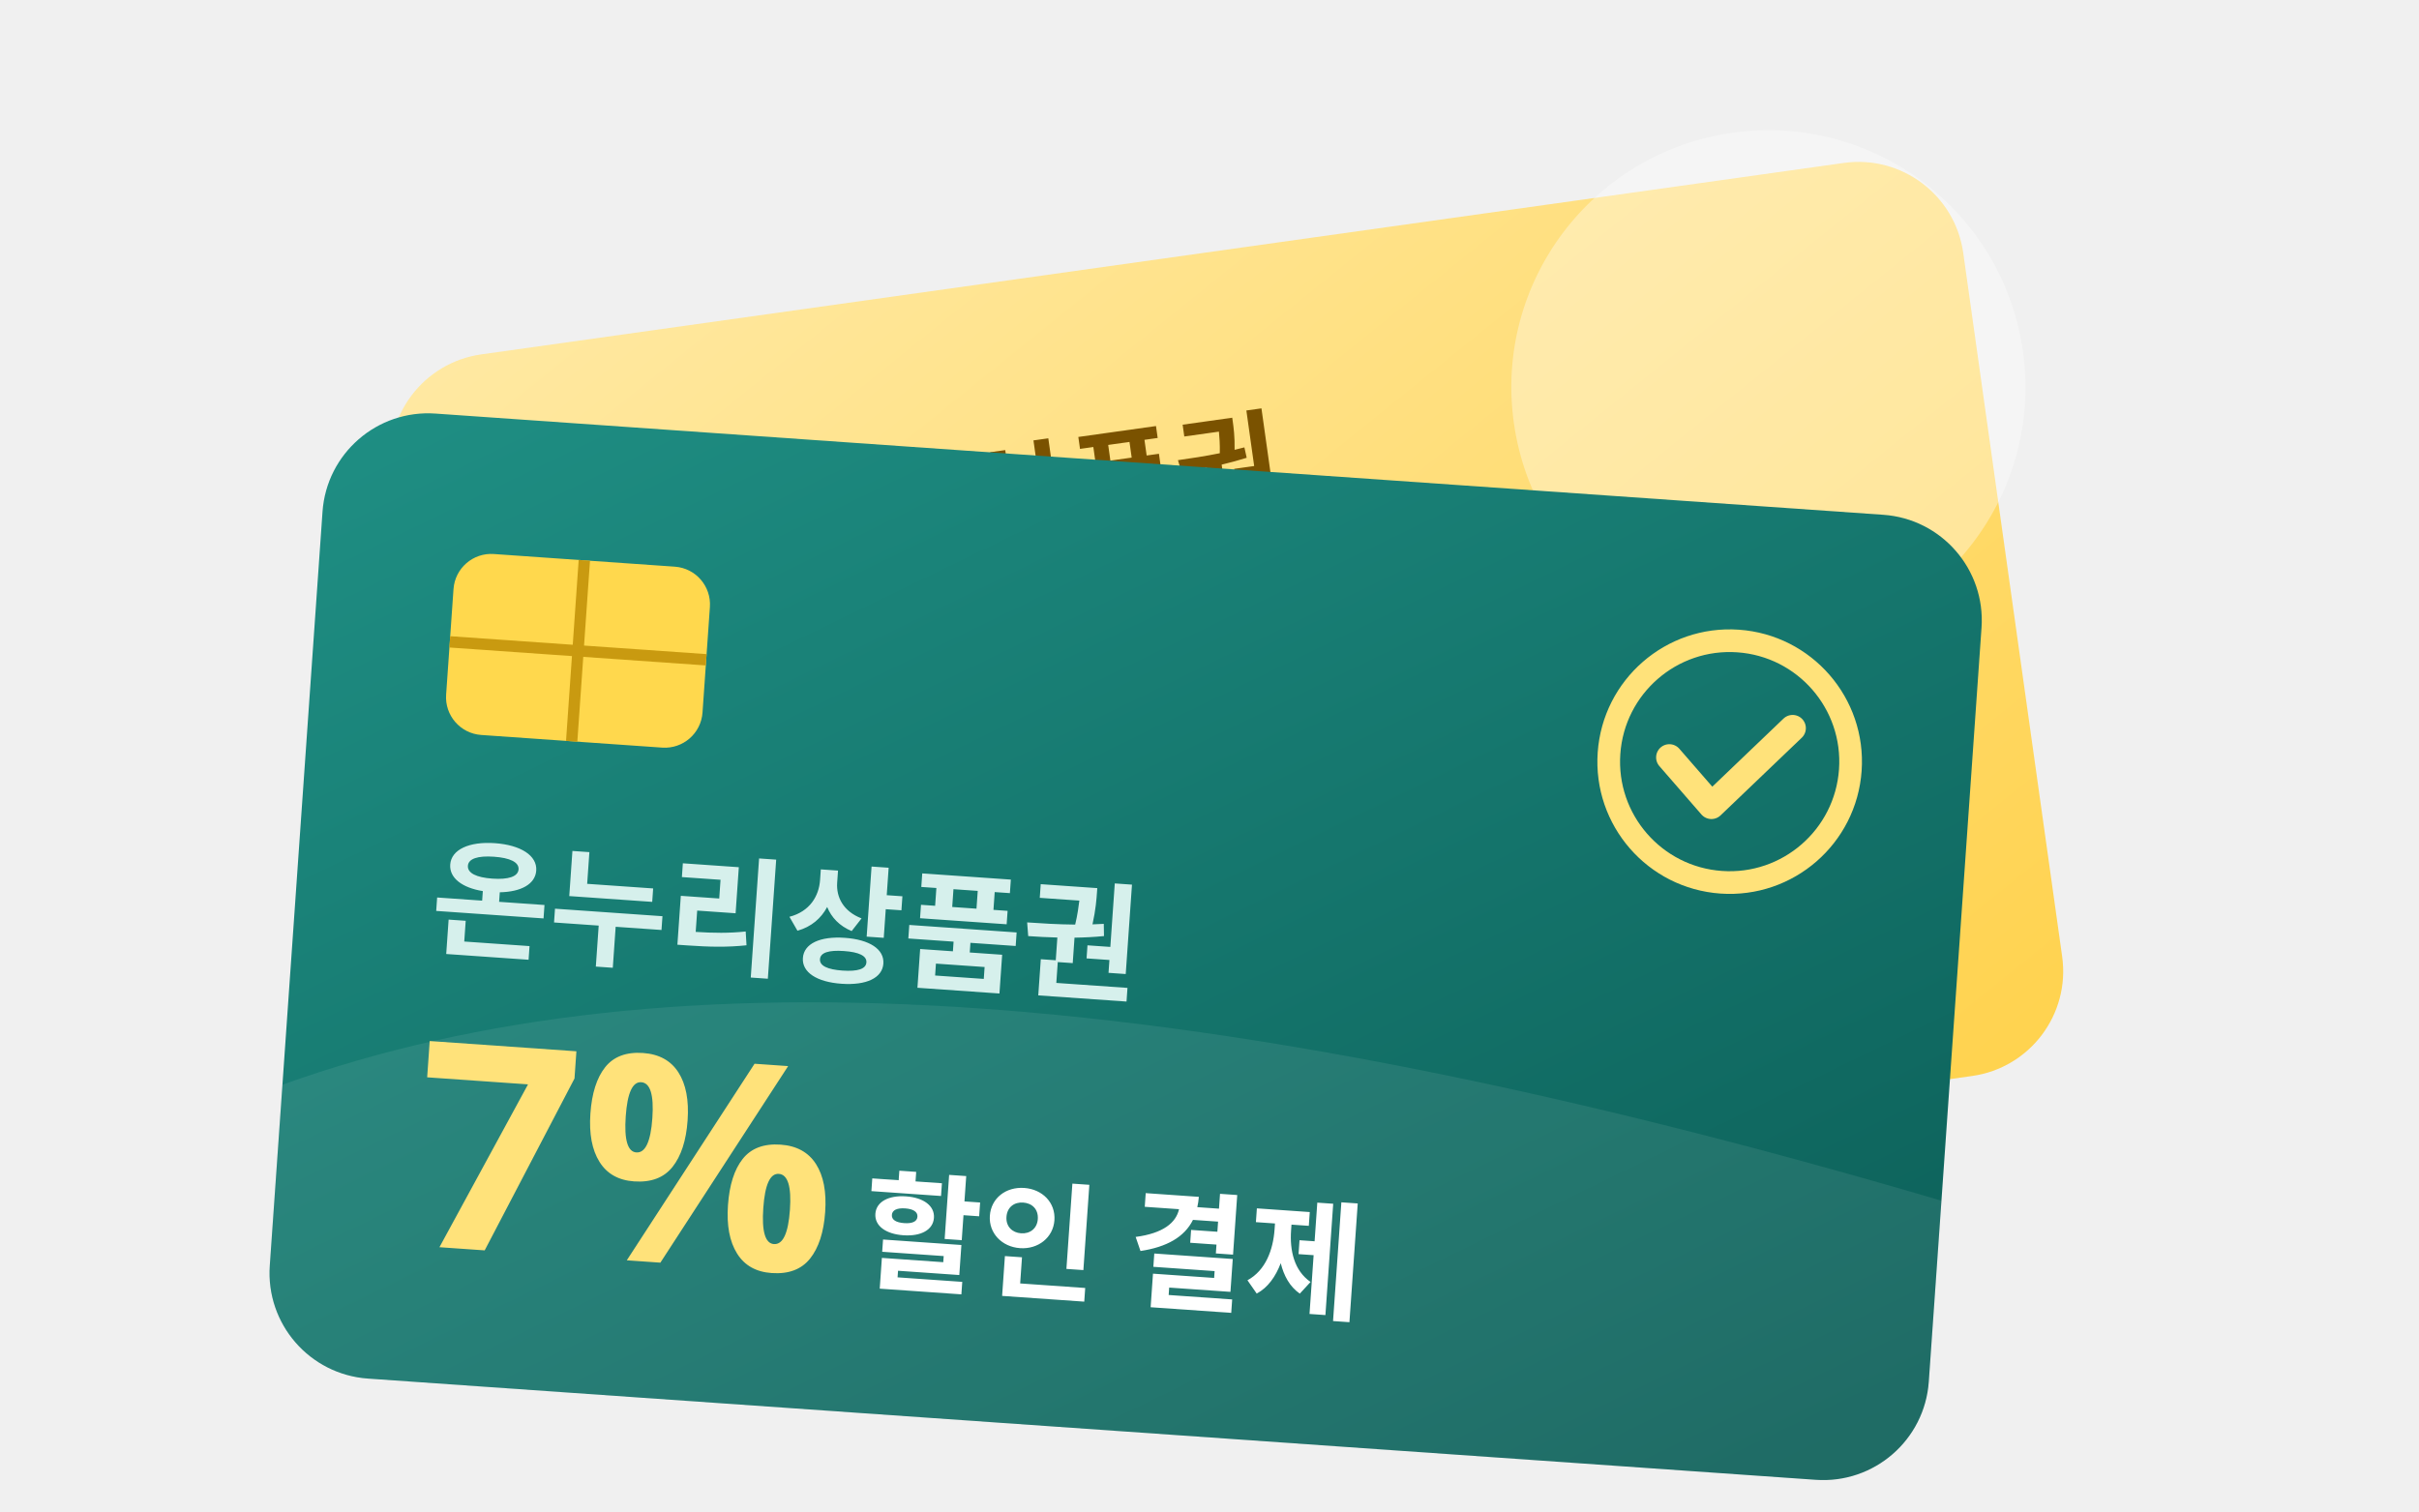
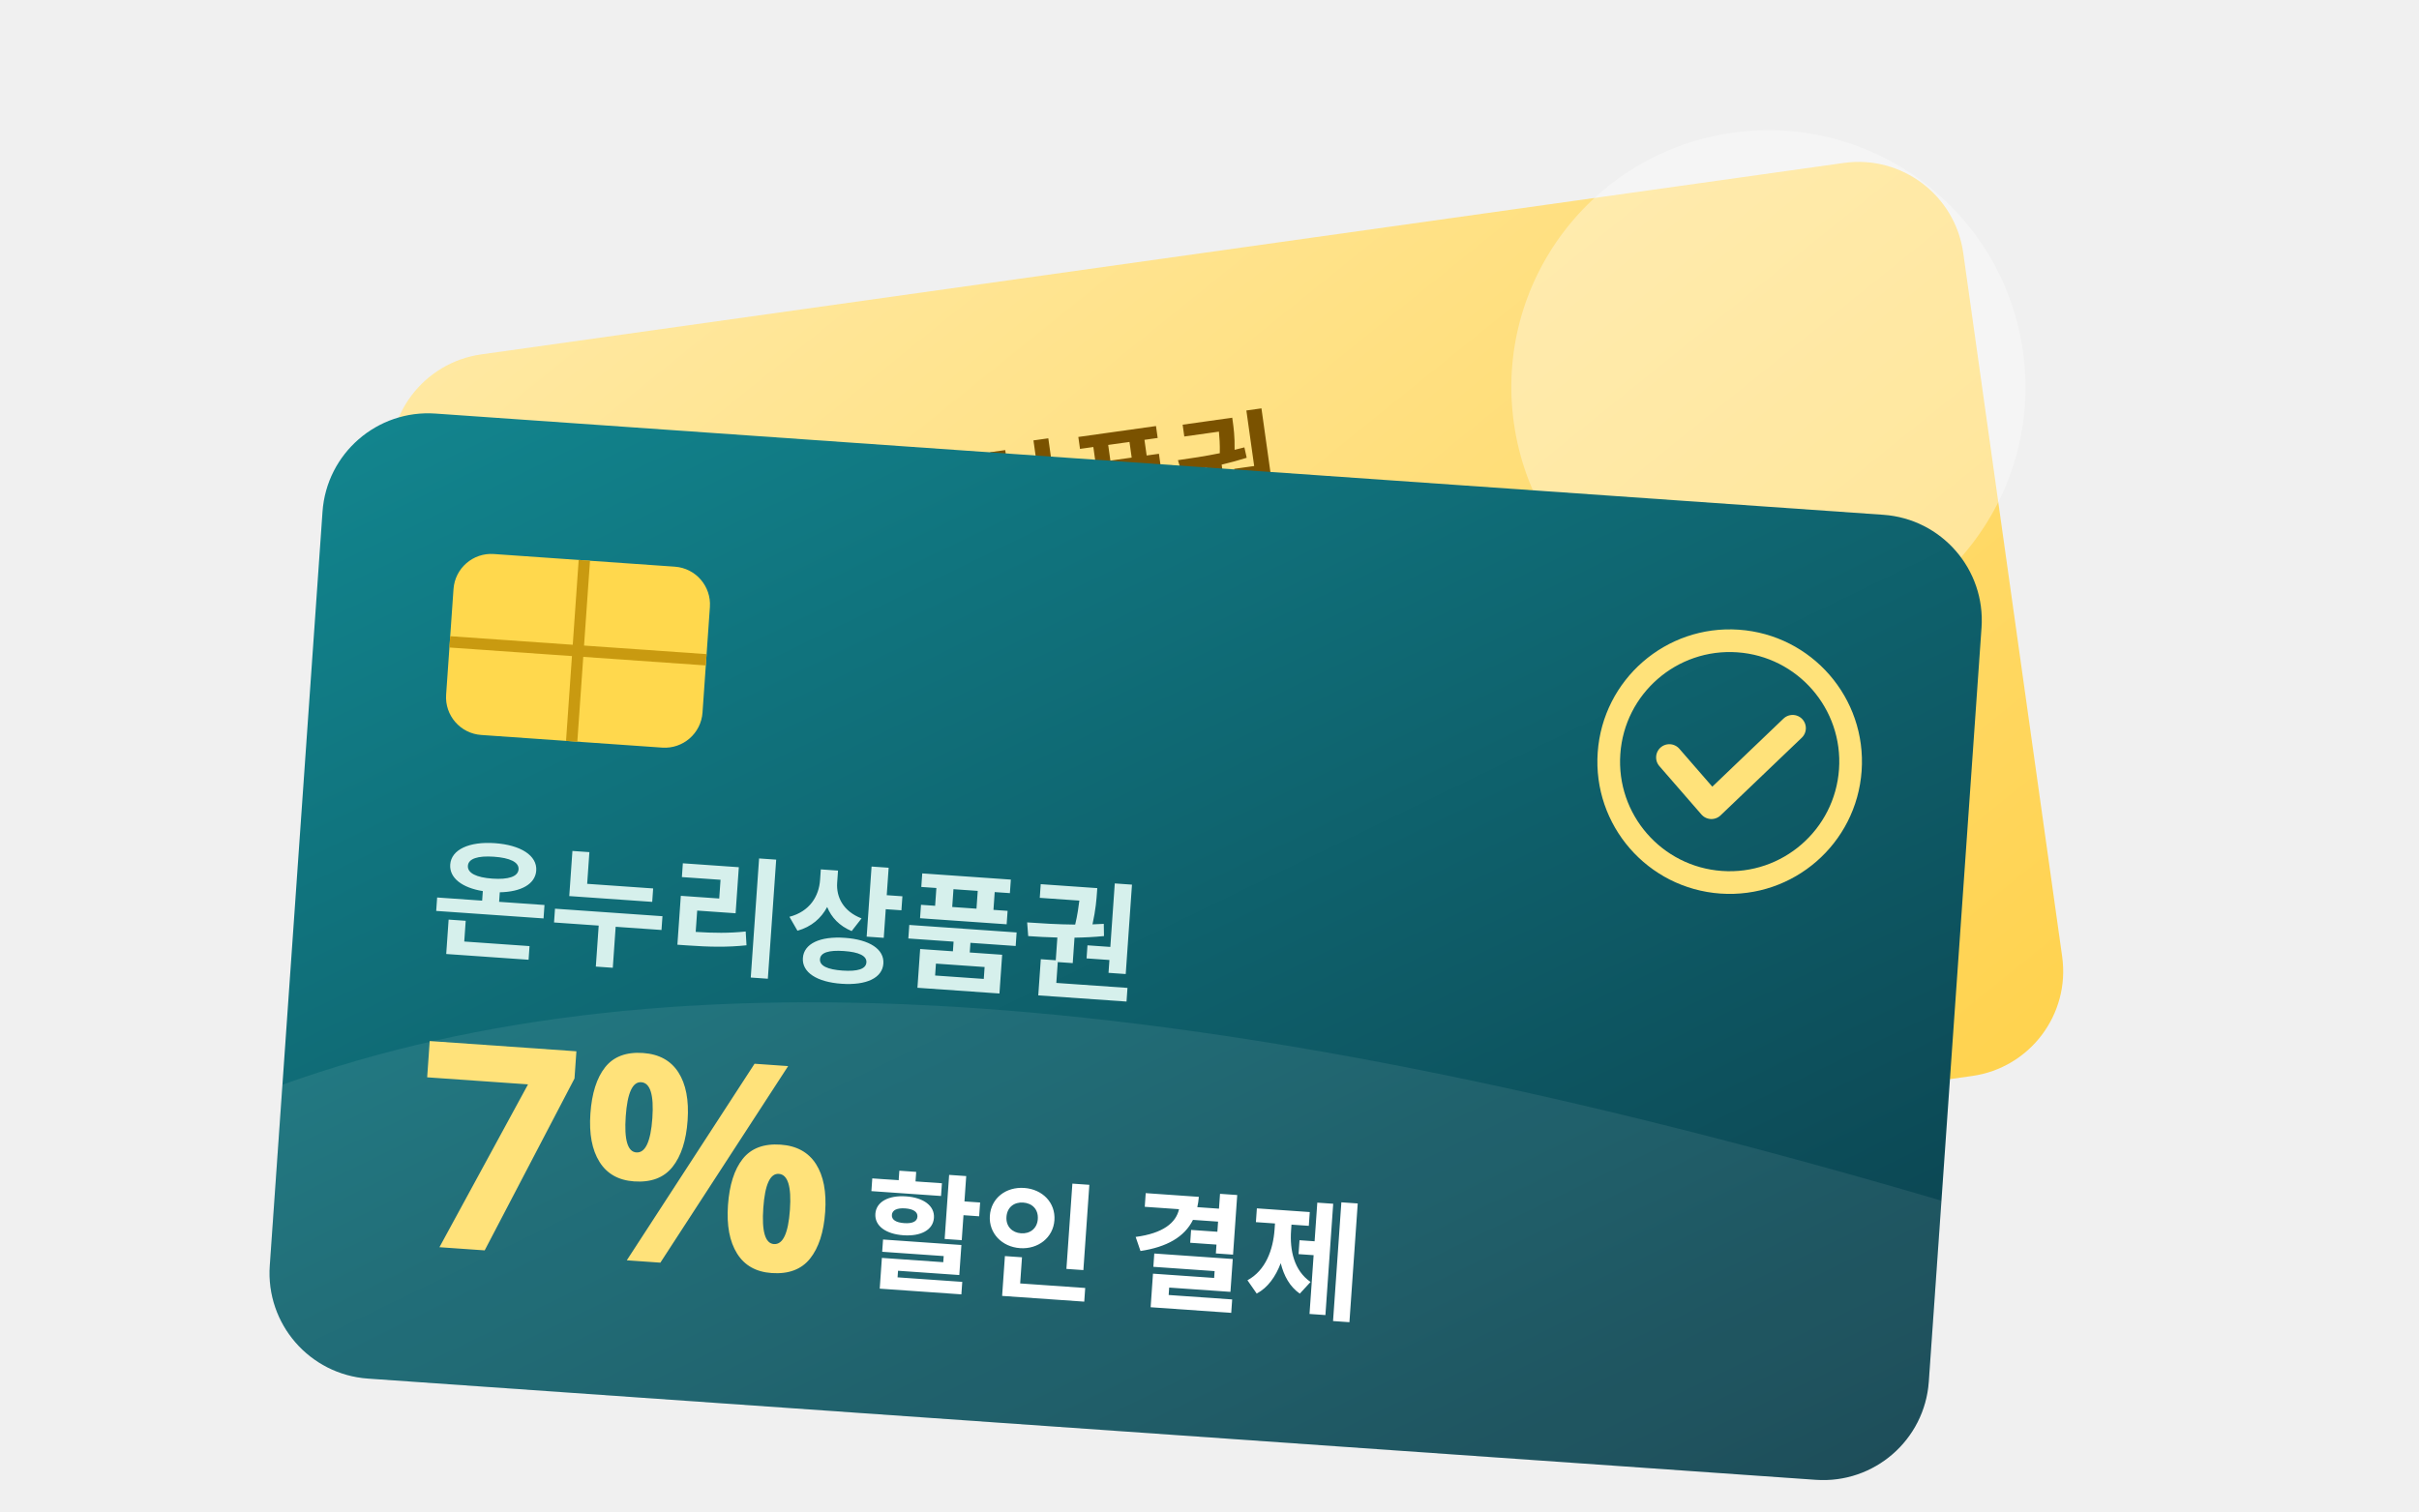
<svg xmlns="http://www.w3.org/2000/svg" viewBox="0 0 320 200" role="img" aria-label="온누리상품권 결제 할인 일러스트">
  <defs>
    <linearGradient id="g1" x1="0" y1="0" x2="1" y2="1">
-       <stop offset="0" stop-color="#1f8f84" />
-       <stop offset="1" stop-color="#0b5d56" />
+       <stop offset="0" stop-color="#12868f" />
+       <stop offset="1" stop-color="#0b3d4a" />
    </linearGradient>
    <linearGradient id="g2" x1="0" y1="0" x2="1" y2="1">
      <stop offset="0" stop-color="#ffe9a3" />
      <stop offset="1" stop-color="#ffd24d" />
    </linearGradient>
  </defs>
  <g transform="rotate(-8 160 100)">
    <rect x="58" y="34" width="210" height="122" rx="14" fill="url(#g2)" />
    <circle cx="240" cy="62" r="34" fill="#fff" opacity=".35" />
    <text x="78" y="68" font-family="Pretendard, sans-serif" font-size="15" font-weight="800" fill="#7a5200">지역사랑상품권</text>
    <text x="78" y="128" font-family="Pretendard, sans-serif" font-size="30" font-weight="900" fill="#7a5200">10~15%</text>
  </g>
  <g transform="rotate(4 160 110)">
    <rect x="40" y="62" width="220" height="128" rx="14" fill="url(#g1)" />
    <path d="M40 152c50-22 120-22 220 0v24a14 14 0 0 1-14 14H54a14 14 0 0 1-14-14z" fill="#fff" opacity=".08" />
    <rect x="58" y="80" width="34" height="24" rx="5" fill="#ffd84d" />
    <path d="M58 92h34M75 80v24" stroke="#c99a10" stroke-width="1.5" />
    <text x="58" y="132" font-family="Pretendard, sans-serif" font-size="17" font-weight="800" fill="#d6f0ec">온누리상품권</text>
    <text x="58" y="172" font-family="Pretendard, sans-serif" font-size="38" font-weight="900" fill="#ffe27a">7%</text>
    <text x="118" y="172" font-family="Pretendard, sans-serif" font-size="17" font-weight="800" fill="#fff">할인 결제</text>
    <circle cx="228" cy="96" r="16" fill="none" stroke="#ffe27a" stroke-width="3" />
    <path d="M220 96l6 6 10-11" stroke="#ffe27a" stroke-width="3.5" fill="none" stroke-linecap="round" stroke-linejoin="round" />
  </g>
</svg>
